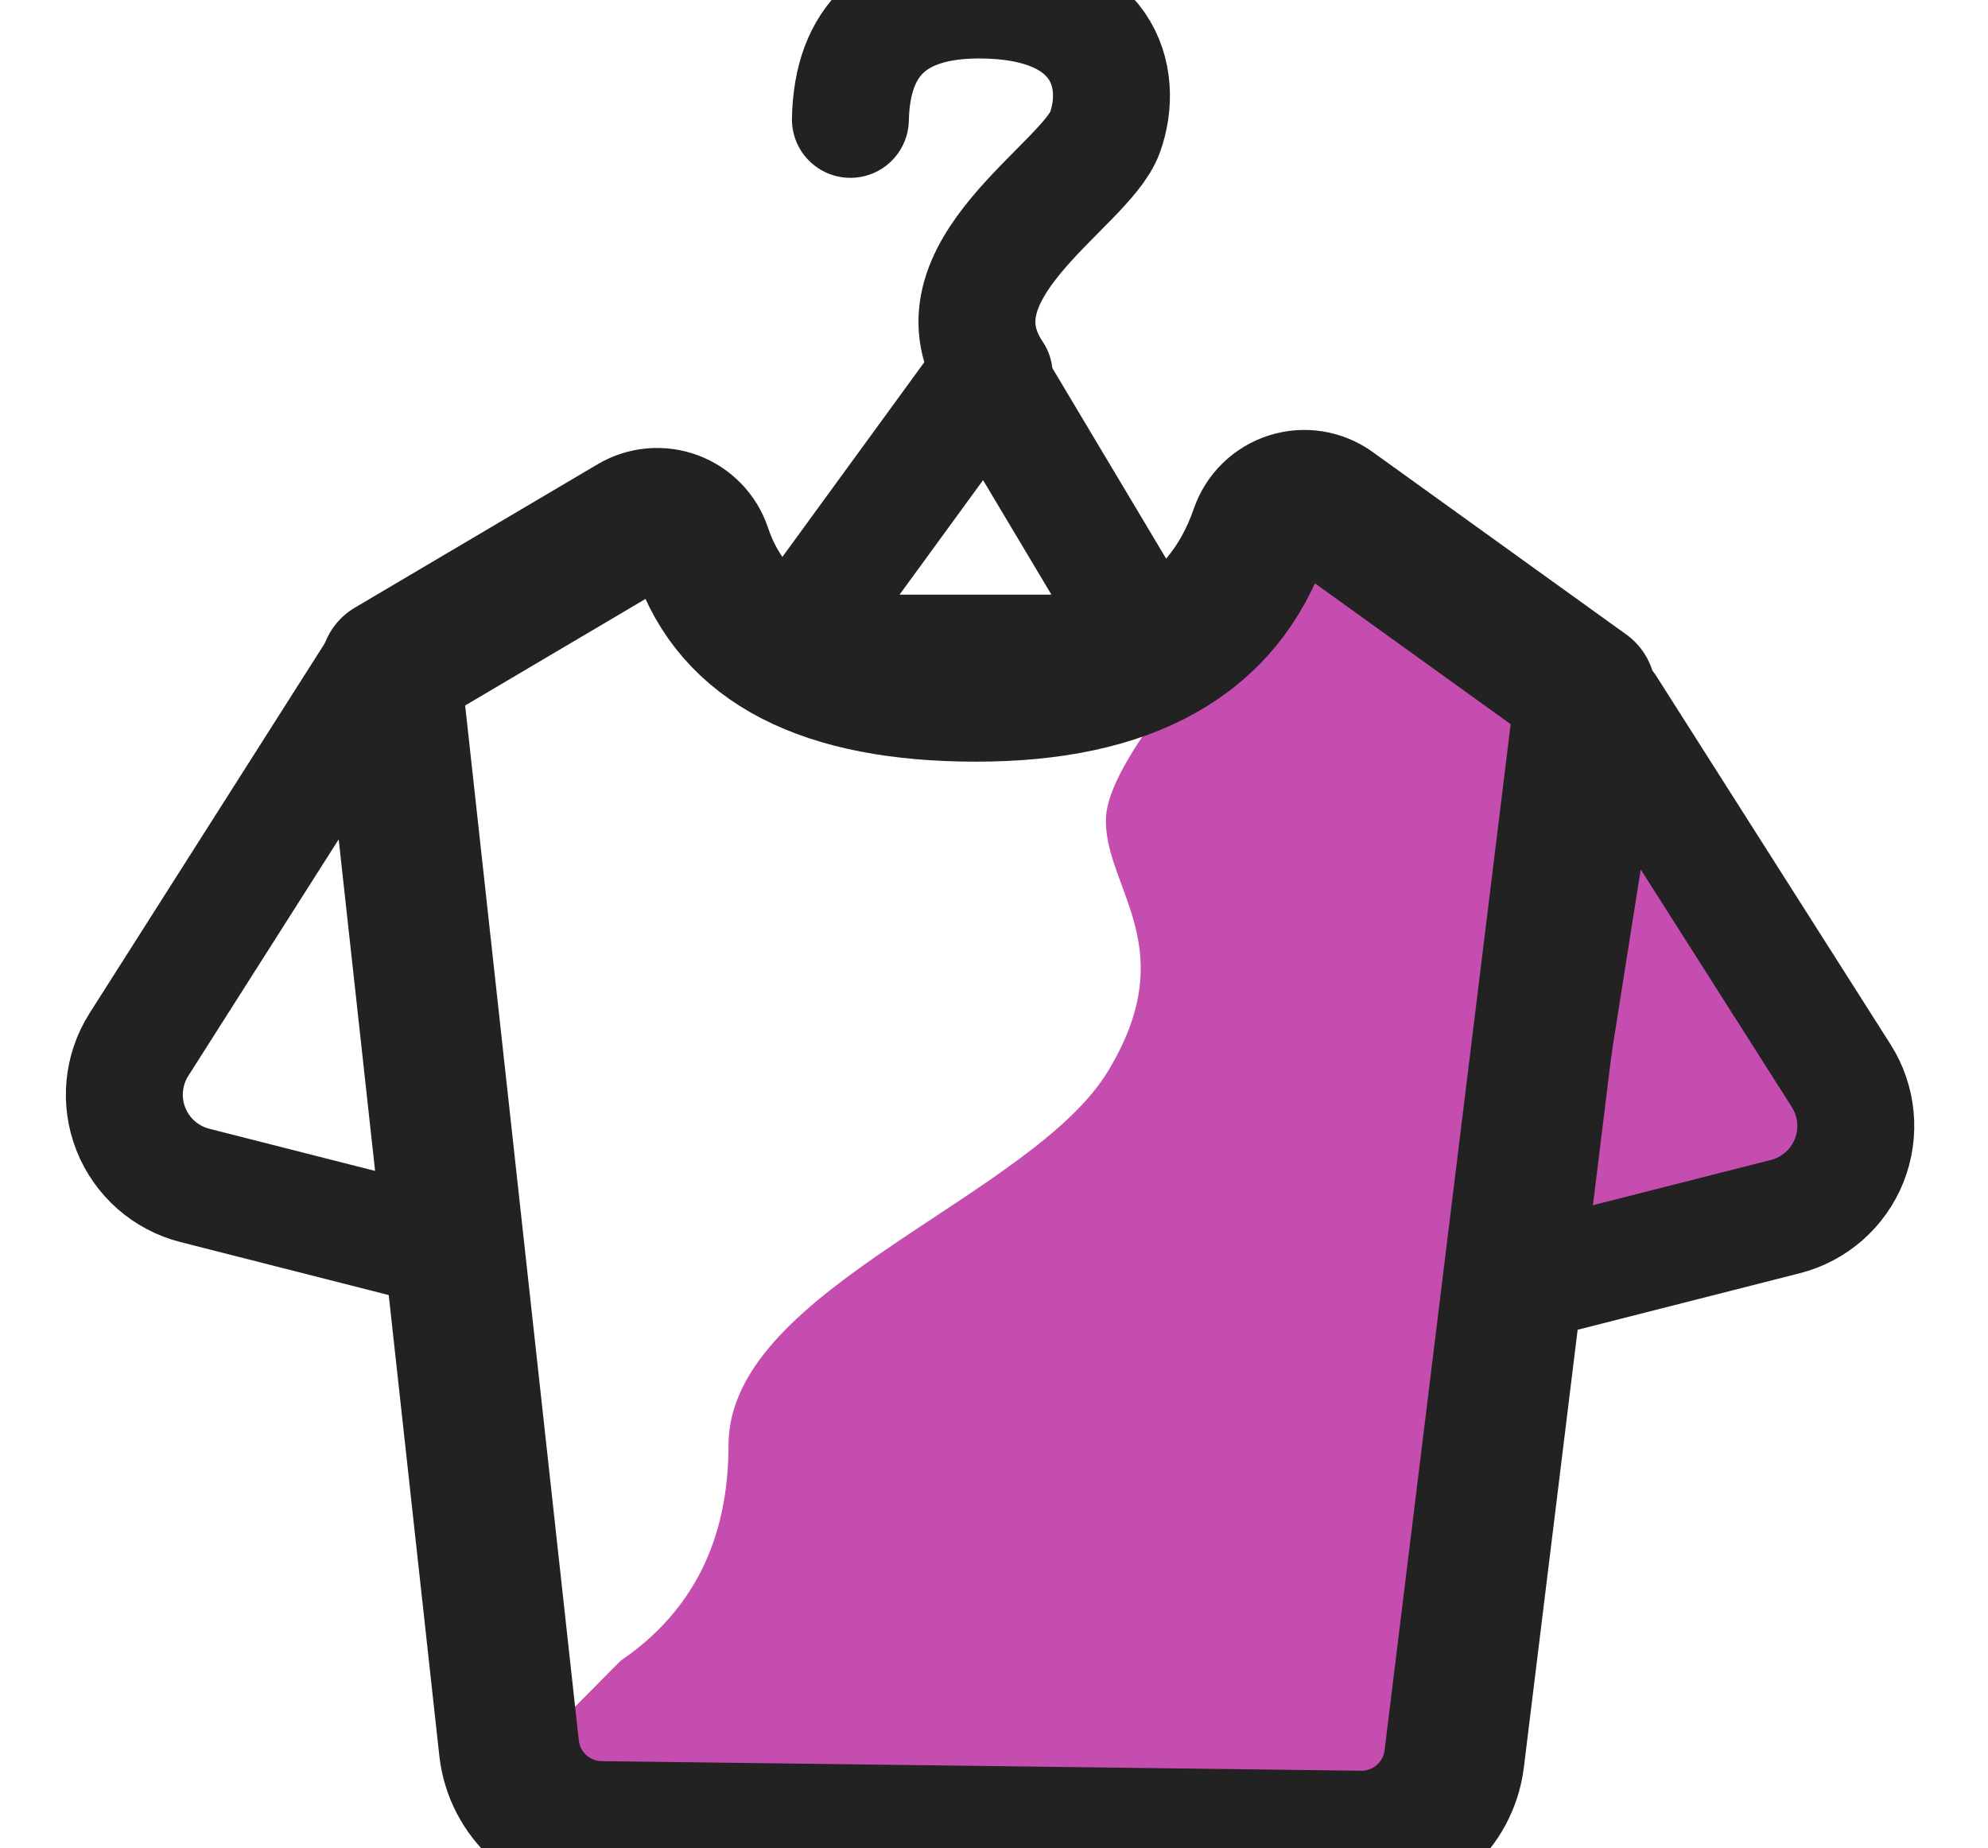
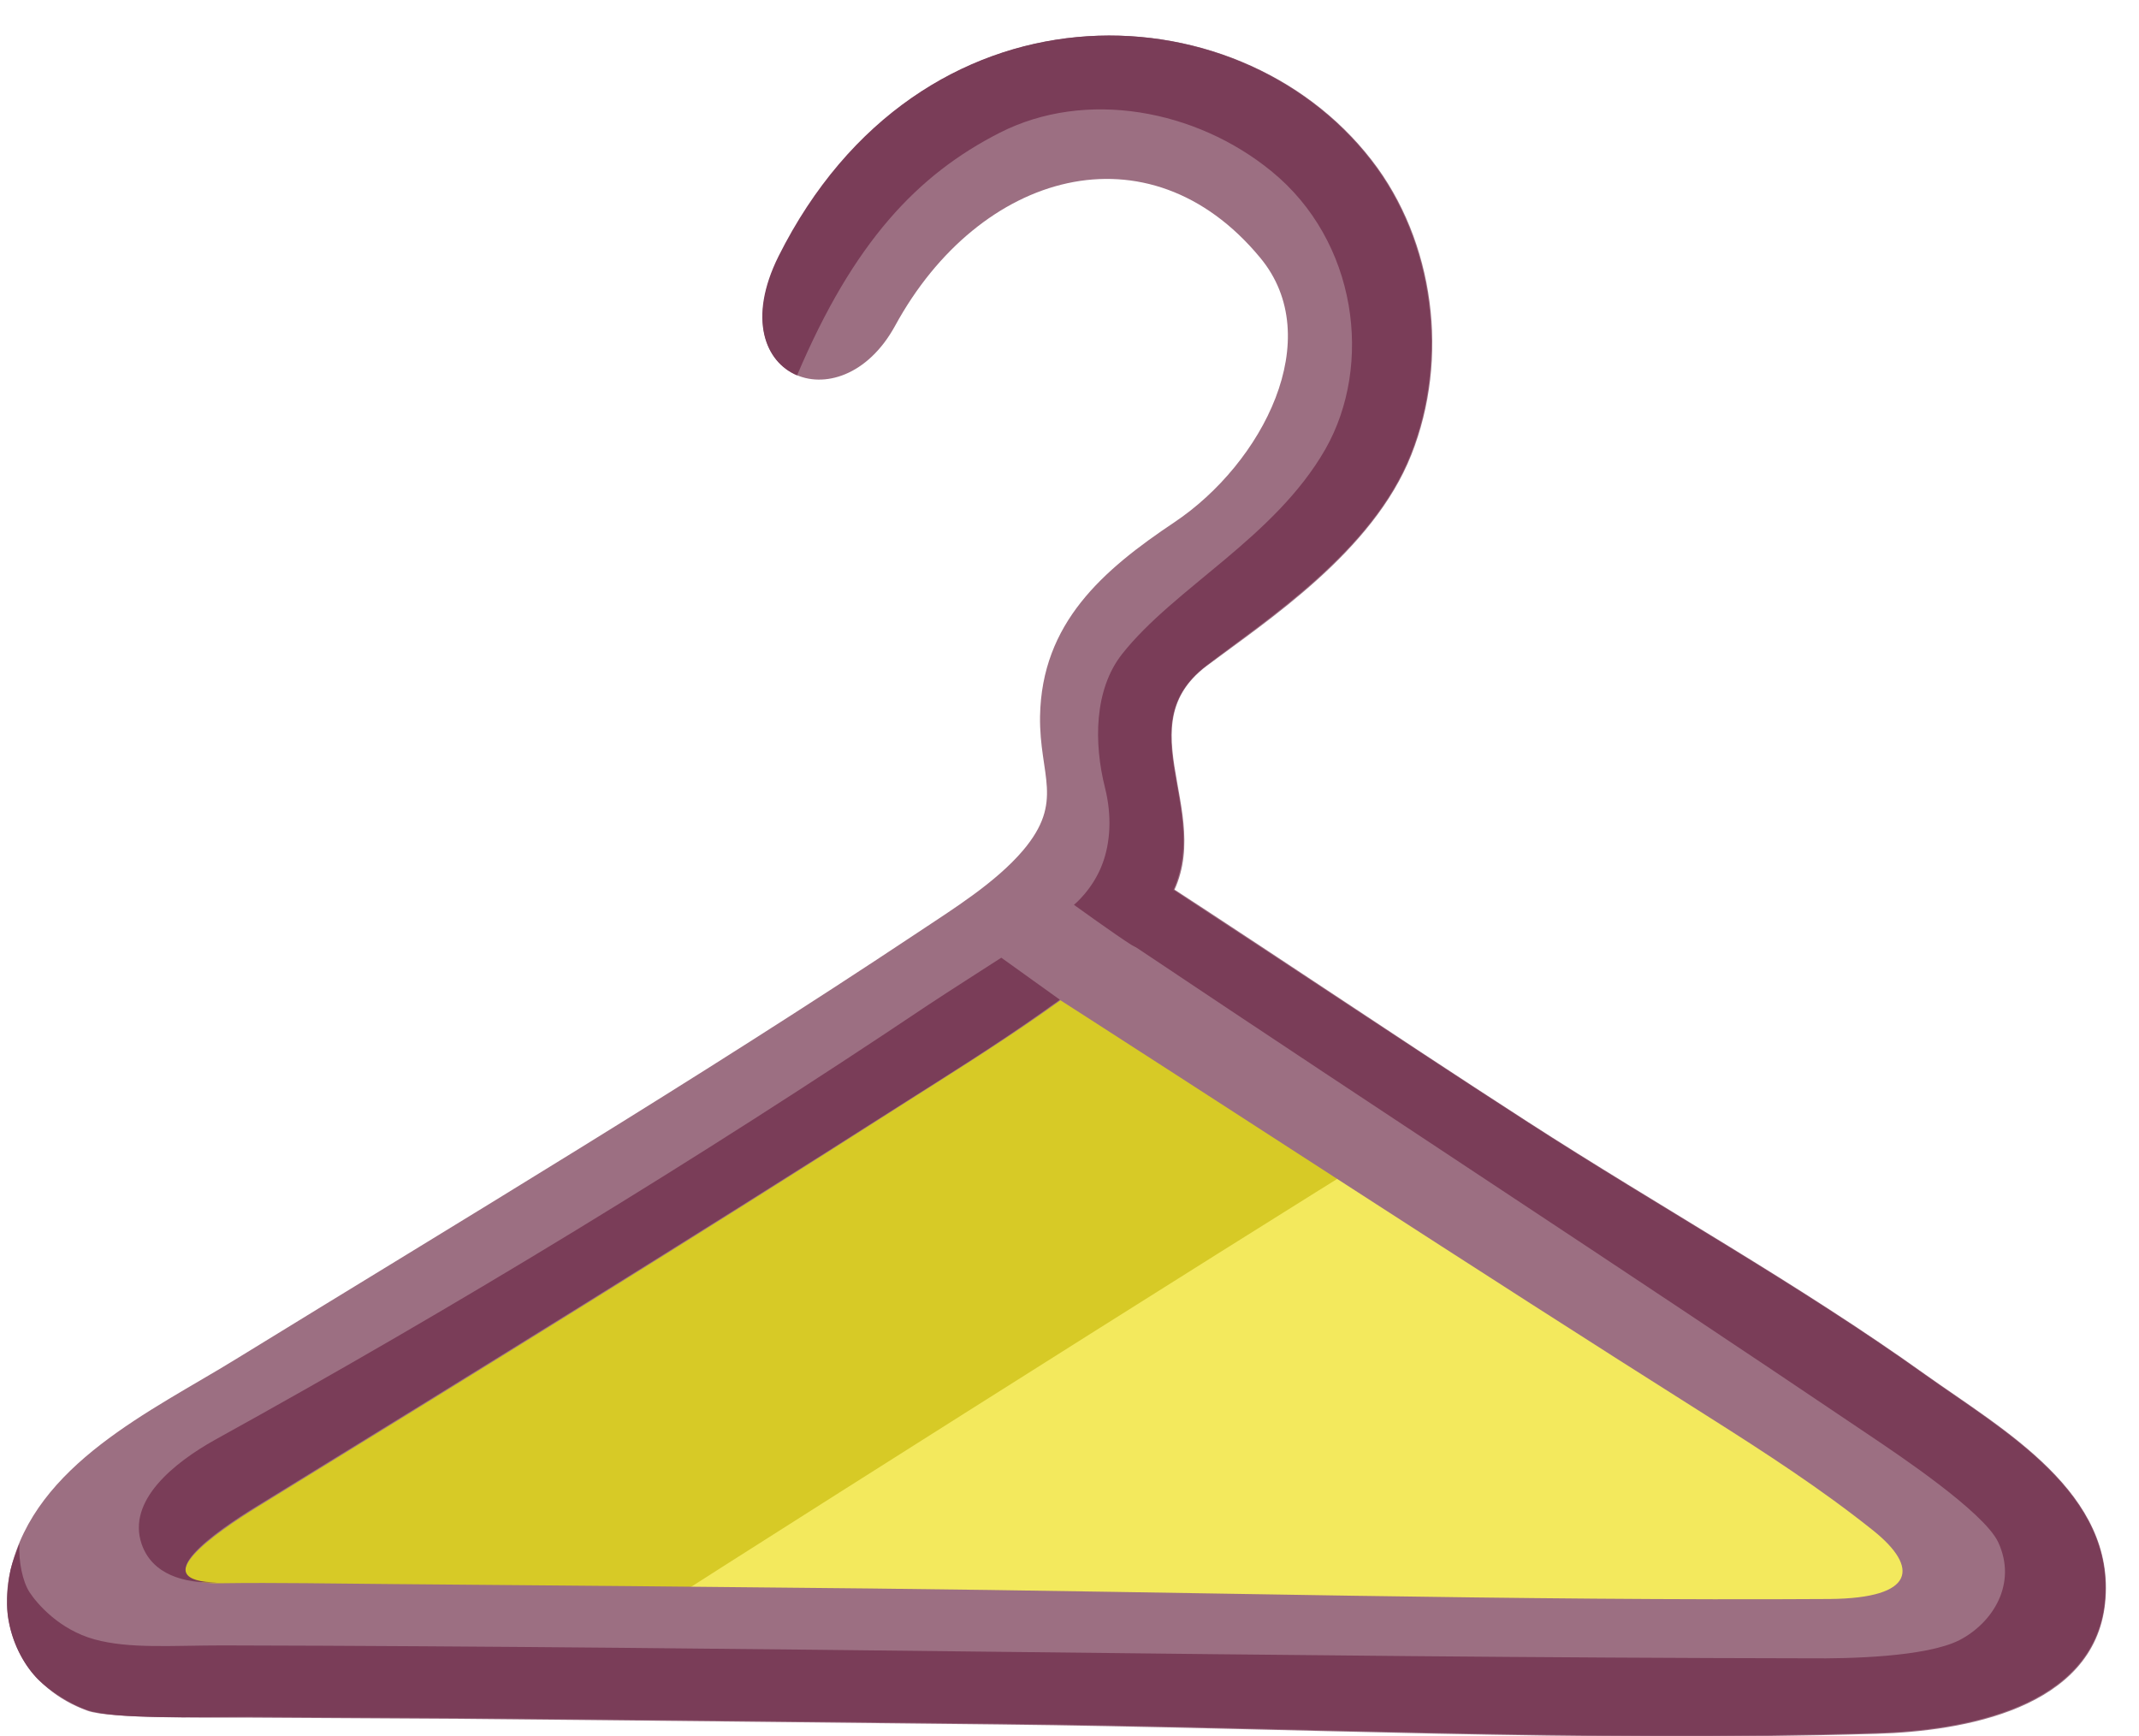
- <svg xmlns="http://www.w3.org/2000/svg" width="85" height="79" viewBox="0 0 85 79">
+ <svg xmlns="http://www.w3.org/2000/svg" width="53" height="43" viewBox="0 0 53 43">
  <g fill="none" fill-rule="nonzero">
-     <path fill="#C54DAF" stroke="#C54DAF" d="M56.77 22.982c-5.992 6.236-8.988 10.27-8.988 12.105 0 2.75 3.355 5.502 0 11.004-3.354 5.501-16.134 9.396-16.134 15.702 0 4.203-1.599 7.406-4.795 9.606L24 74.277l2.853 3.705h34.042l3.056-23.635L79 49.62 68.049 30.299 56.77 22.982z" />
-     <g stroke="#222" stroke-linejoin="round">
-       <path stroke-linecap="round" stroke-width="6" d="M16.695 28.567l5.07 46.172a4 4 0 0 0 3.926 3.563l32.467.41a4 4 0 0 0 4.02-3.512l5.607-45.633-10.848-7.807a2 2 0 0 0-3.059.971c-1.57 4.557-5.617 6.836-12.138 6.836-6.482 0-10.397-2.016-11.746-6.048a2 2 0 0 0-2.914-1.087l-10.385 6.135z" />
-       <path stroke-width="5" d="M15.946 28.925L5.941 44.661a4 4 0 0 0 2.388 6.023l11.528 2.933-3.91-24.692zM68.717 30.26l10.006 15.736a4 4 0 0 1-2.39 6.023l-11.527 2.933 3.911-24.692zM33.547 27.925L42.24 16l7.12 11.925z" />
-       <path stroke-linecap="round" stroke-width="5" d="M36.36 5.104C36.432 1.701 38.265 0 41.86 0c5.389 0 6.213 3.333 5.389 5.653-.825 2.321-7.705 5.951-4.743 10.347" />
-     </g>
+     <path fill="#F3E95D" d="M26.75 22.41c-5.63 3.16-11.07 6.65-16.28 10.47-1.19.87-2.38 1.77-3.71 2.43-1.08.54-2.27.94-3.11 1.81-.61.63-.98 1.45-1.34 2.26-.11.26-.23.53-.2.81.07.6.77.89 1.36 1.03 3 .69 6.12.49 9.2.4 9.6-.3 19.21.43 28.81.37 2.77-.02 5.57-.1 8.27-.75.46-.11.95-.26 1.24-.63.55-.7.12-1.73-.44-2.42-.69-.84-1.55-1.53-2.41-2.19-5.27-4.06-10.92-7.62-16.86-10.63-1.84-.94-3.75-1.84-5.25-3.26.03.2.14.38.29.51" />
+     <path fill="#D7CA26" d="M34.22 28.54c-2.66 1.62-18.38 11.56-19.41 12.27-1.26.87-10.86 1.22-11.13-1-.13-1.04.97-2.38 1.86-2.93 1.28-.78 14.33-9.72 20.8-13.15.12-.06 7.88 4.81 7.88 4.81z" />
+     <path fill="#9C6F82" d="M22.18 8.07c2.09-3.83 6.28-5.02 9.04-1.69 1.67 2 .06 5.1-2.12 6.56-1.78 1.19-3.29 2.5-3.33 4.81-.02 1.47.61 2.1-.42 3.32-.68.8-1.73 1.45-2.6 2.03-5.53 3.68-11.25 7.1-16.91 10.58-2.08 1.28-4.97 2.6-5.58 5.23-.36 1.53.41 2.94 1.91 3.48.52.19 2.75.17 4.01.17l5.16.03c4.47.04 8.93.09 13.4.14 7.23.08 14.52.45 21.76.23 2.15-.06 5.38-.62 5.66-3.23.29-2.73-2.51-4.29-4.45-5.67-3.16-2.26-6.58-4.15-9.85-6.26-3.55-2.29-7.04-4.67-10.6-6.95-1.19-.76-3.73 2.17-2.55 2.93 5.89 3.77 11.72 7.6 17.63 11.33 1.39.88 2.78 1.78 4.07 2.81 1.15.92 1.05 1.68-1.07 1.7-7.62.05-16.13-.18-23.75-.26-3.97-.04-7.93-.08-11.9-.11-1.4-.01-2.82-.04-4.22-.02-1.99.03-.12-1.26.92-1.9 5.38-3.31 10.76-6.63 16.09-10.04 1.66-1.06 4.96-3.07 6.23-4.62 1.77-2.16-.95-4.56 1.19-6.17 1.48-1.11 4.12-2.83 5.07-5.23.95-2.39.58-5.29-.98-7.3C30.63-.37 22.8-.62 19.31 6.35c-1.51 2.98 1.51 4.21 2.87 1.72z" />
+     <path fill="#7A3D58" d="M29.08 22.04c.9-2.02-1.12-4.06.8-5.54 1.47-1.13 4.12-2.83 5.07-5.23.95-2.39.58-5.29-.98-7.3C30.61-.37 22.78-.62 19.29 6.35c-.77 1.55-.33 2.62.46 2.95 1.4-3.3 2.98-4.97 5.02-6.01 2.14-1.09 4.87-.57 6.73.95 2.13 1.73 2.53 4.8 1.34 6.89-1.26 2.2-3.74 3.43-5.04 5.08-.69.88-.7 2.2-.42 3.31.17.68.14 1.35-.07 1.9-.24.63-.7 1-.7 1s1.04.75 1.42.99c.81.5 1.05-1.37 1.05-1.37zM24.81 23.73c-.57.37-1.19.76-1.81 1.17-5.73 3.84-11.65 7.45-17.68 10.78-1 .56-2.18 1.5-1.81 2.58.26.75 1.04.98 1.88.95-1.84-.02-.04-1.27.99-1.9 5.38-3.31 10.76-6.63 16.09-10.03.88-.56 2.22-1.39 3.47-2.28.09-.07.23-.16.32-.23l-1.45-1.04z" />
+     <path fill="#7A3D58" d="M47.69 34.06c-3.16-2.26-6.59-4.15-9.85-6.26-2.94-1.9-5.84-3.84-8.76-5.75-.28.53-.7 1-1.04 1.35 6.63 4.44 11.77 7.77 18.38 12.23.53.36 2.73 1.82 3.09 2.58.48 1.03-.13 2-.96 2.43-.83.42-2.76.46-3.69.45-13.27-.02-26.07-.29-39.34-.32-1.25 0-2.31.09-3.18-.15-.87-.24-1.42-.88-1.61-1.17-.17-.27-.27-.74-.25-1.2-.07.19-.17.44-.22.65-.03.14-.14.75-.05 1.24.12.67.44 1.18.73 1.47.28.28.8.62 1.22.76.69.24 2.75.17 4.01.17l5.16.03c4.47.04 8.93.09 13.4.14 7.23.08 14.53.45 21.76.23 2.15-.06 5.38-.62 5.66-3.23.28-2.71-2.53-4.27-4.46-5.65z" />
  </g>
</svg>
